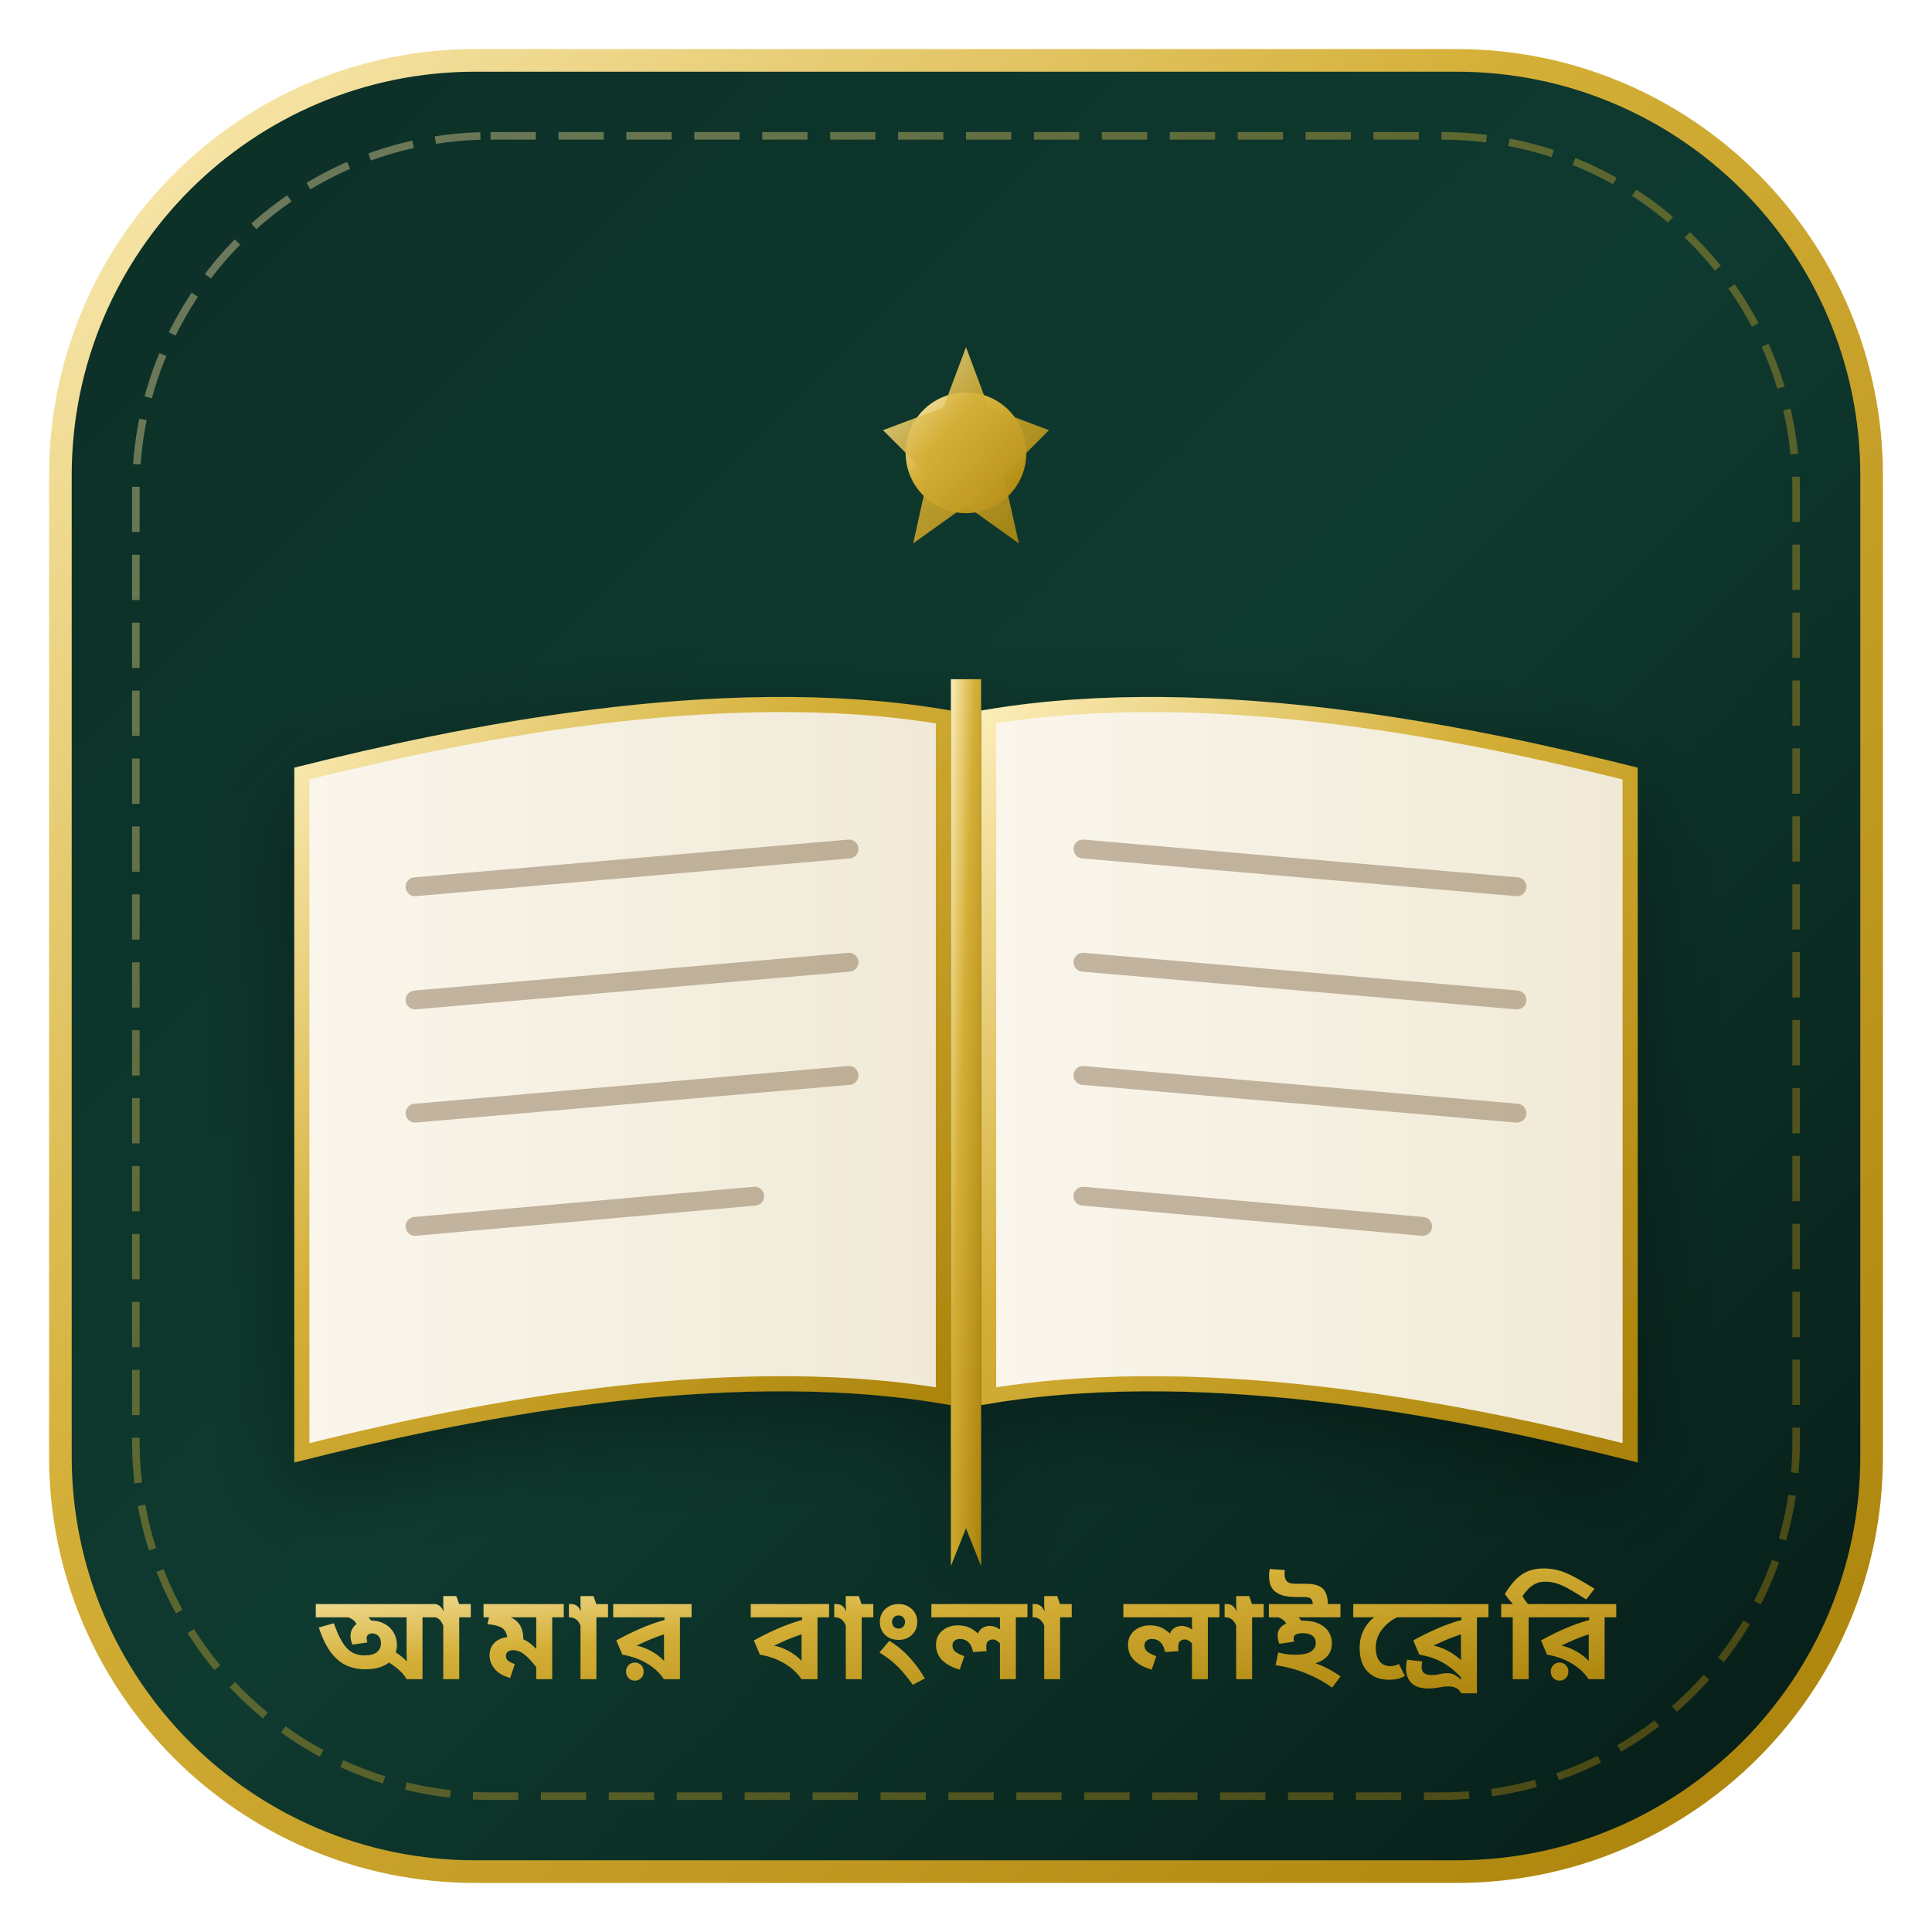
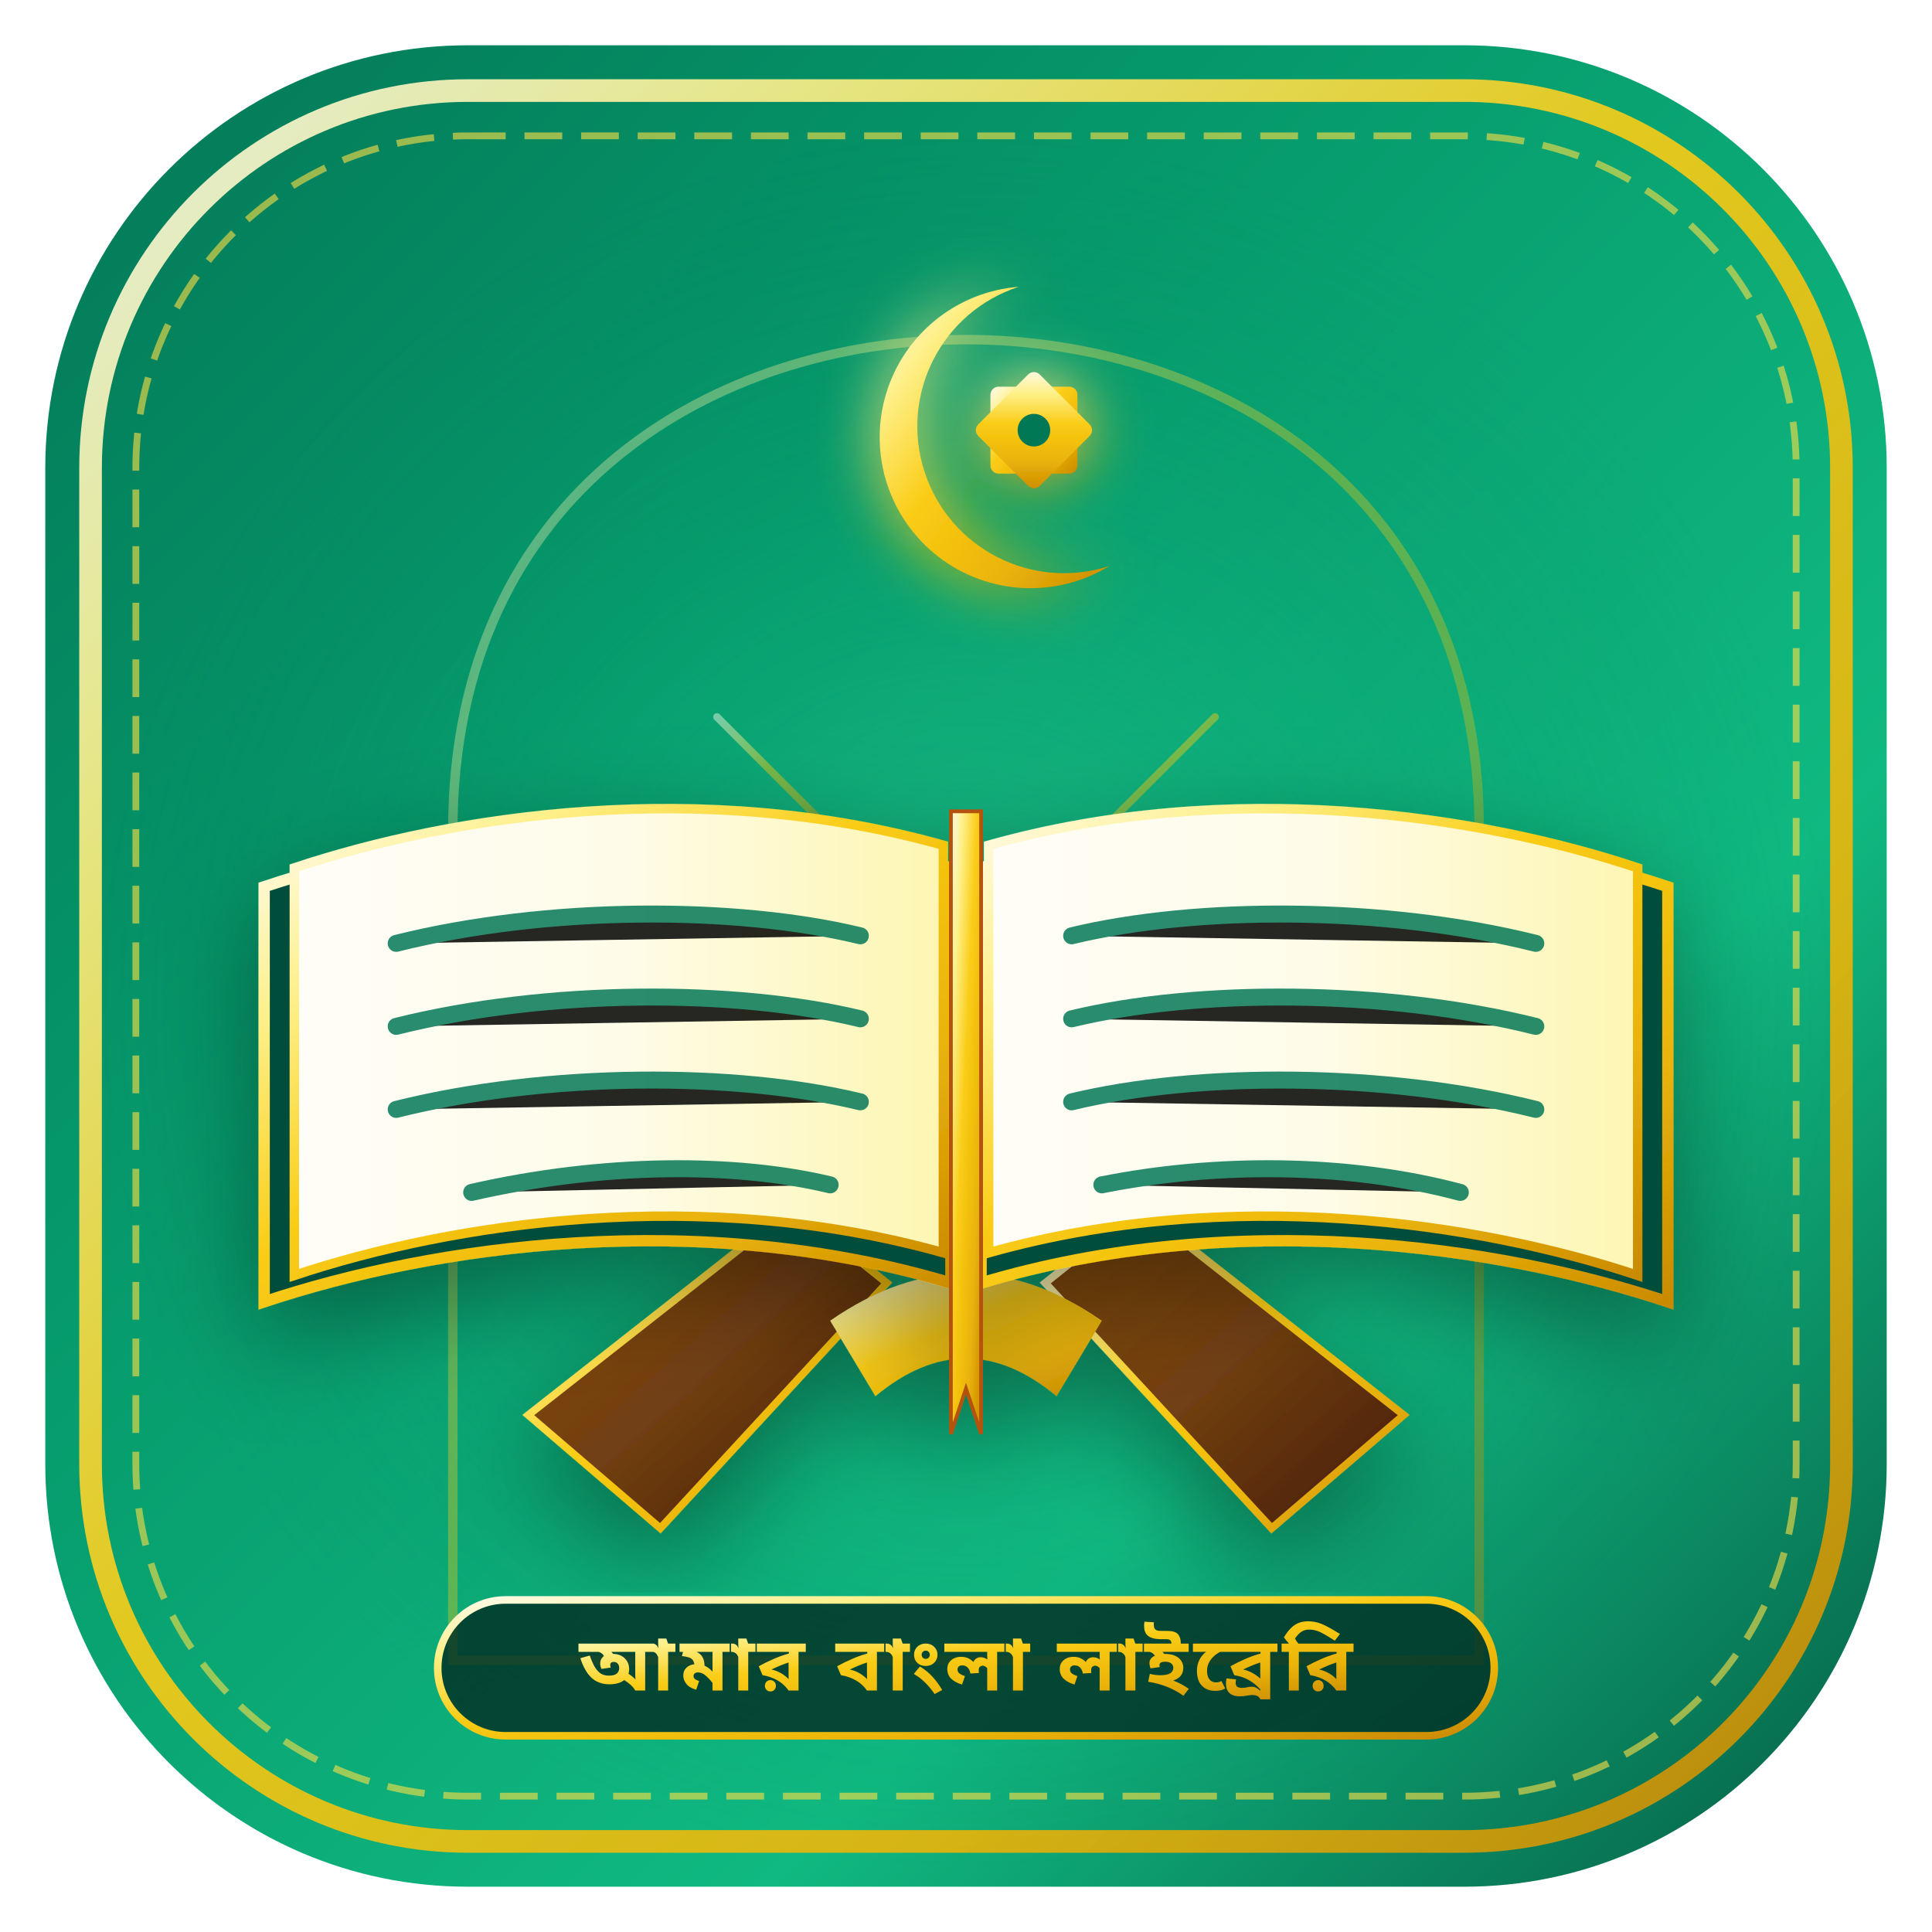
<svg xmlns="http://www.w3.org/2000/svg" viewBox="0 0 512 512" width="512" height="512">
  <defs>
    <linearGradient id="bgGrad" x1="0%" y1="0%" x2="100%" y2="100%">
-       <stop offset="0%" stop-color="#0c2f26" />
-       <stop offset="50%" stop-color="#0f3a2f" />
-       <stop offset="100%" stop-color="#061c16" />
+       <stop offset="0%" stop-color="#047857" />
+       <stop offset="30%" stop-color="#059669" />
+       <stop offset="70%" stop-color="#10B981" />
+       <stop offset="100%" stop-color="#065f46" />
    </linearGradient>
+     <radialGradient id="centerGlow" cx="50%" cy="52%" r="48%">
+       <stop offset="0%" stop-color="#34D399" stop-opacity="0.45" />
+       <stop offset="50%" stop-color="#10B981" stop-opacity="0.2" />
+       <stop offset="100%" stop-color="#047857" stop-opacity="0" />
+     </radialGradient>
    <linearGradient id="goldGrad" x1="0%" y1="0%" x2="100%" y2="100%">
-       <stop offset="0%" stop-color="#fcedb9" />
-       <stop offset="40%" stop-color="#d4af37" />
-       <stop offset="100%" stop-color="#aa820a" />
+       <stop offset="0%" stop-color="#FFFBEB" />
+       <stop offset="20%" stop-color="#FEF08A" />
+       <stop offset="45%" stop-color="#FACC15" />
+       <stop offset="75%" stop-color="#EAB308" />
+       <stop offset="100%" stop-color="#CA8A04" />
    </linearGradient>
-     <linearGradient id="pageGrad" x1="0%" y1="0%" x2="100%" y2="0%">
-       <stop offset="0%" stop-color="#faf6ec" />
-       <stop offset="100%" stop-color="#f0e9d6" />
+     <linearGradient id="quranPageGrad" x1="0%" y1="0%" x2="100%" y2="0%">
+       <stop offset="0%" stop-color="#FFFDF7" />
+       <stop offset="50%" stop-color="#FEFCE8" />
+       <stop offset="100%" stop-color="#FDF6B2" />
    </linearGradient>
-     <filter id="shadow" x="-10%" y="-10%" width="120%" height="120%">
-       <feDropShadow dx="0" dy="8" stdDeviation="12" flood-color="#000000" flood-opacity="0.35" />
+     <linearGradient id="rehalGrad" x1="0%" y1="0%" x2="100%" y2="100%">
+       <stop offset="0%" stop-color="#854D0E" />
+       <stop offset="50%" stop-color="#713F12" />
+       <stop offset="100%" stop-color="#451A03" />
+     </linearGradient>
+     <filter id="shadow" x="-20%" y="-20%" width="140%" height="140%">
+       <feDropShadow dx="0" dy="10" stdDeviation="14" flood-color="#000000" flood-opacity="0.38" />
+     </filter>
+     <filter id="glowFilter" x="-30%" y="-30%" width="160%" height="160%">
+       <feGaussianBlur stdDeviation="8" result="coloredBlur" />
+       <feMerge>
+         <feMergeNode in="coloredBlur" />
+         <feMergeNode in="SourceGraphic" />
+       </feMerge>
    </filter>
  </defs>
-   <rect x="16" y="16" width="480" height="480" rx="110" fill="url(#bgGrad)" stroke="url(#goldGrad)" stroke-width="6" />
-   <rect x="36" y="36" width="440" height="440" rx="94" fill="none" stroke="url(#goldGrad)" stroke-width="2" stroke-opacity="0.4" stroke-dasharray="12 6" />
-   <g transform="translate(256, 120)">
-     <circle cx="0" cy="0" r="16" fill="url(#goldGrad)" />
-     <path d="M 0 -28 L 6 -12 L 22 -6 L 10 6 L 14 24 L 0 14 L -14 24 L -10 6 L -22 -6 L -6 -12 Z" fill="url(#goldGrad)" opacity="0.9" />
+   <rect x="12" y="12" width="488" height="488" rx="112" fill="url(#bgGrad)" />
+   <rect x="12" y="12" width="488" height="488" rx="112" fill="url(#centerGlow)" />
+   <rect x="24" y="24" width="464" height="464" rx="100" fill="none" stroke="url(#goldGrad)" stroke-width="6" stroke-opacity="0.9" />
+   <rect x="36" y="36" width="440" height="440" rx="88" fill="none" stroke="#FDE047" stroke-width="1.8" stroke-dasharray="10 5" stroke-opacity="0.6" />
+   <path d="M 120 440 L 120 220 C 120 130 190 90 256 90 C 322 90 392 130 392 220 L 392 440 Z" fill="none" stroke="url(#goldGrad)" stroke-width="2.5" stroke-opacity="0.35" />
+   <g filter="url(#glowFilter)" transform="translate(256, 118)">
+     <path d="M 14 -42 A 40 40 0 1 0 38 32 A 32 32 0 1 1 14 -42 Z" fill="url(#goldGrad)" />
+     <g transform="translate(18, -4) scale(0.72)">
+       <rect x="-16" y="-16" width="32" height="32" rx="3" fill="url(#goldGrad)" />
+       <rect x="-16" y="-16" width="32" height="32" rx="3" fill="url(#goldGrad)" transform="rotate(45)" />
+       <circle cx="0" cy="0" r="6" fill="#047857" />
+     </g>
  </g>
-   <g filter="url(#shadow)" transform="translate(0, 10)">
-     <path d="M 250 180 C 190 170 120 185 80 195 L 80 375 C 120 365 190 350 250 360 Z" fill="url(#pageGrad)" stroke="url(#goldGrad)" stroke-width="4" />
-     <path d="M 262 180 C 322 170 392 185 432 195 L 432 375 C 392 365 322 350 262 360 Z" fill="url(#pageGrad)" stroke="url(#goldGrad)" stroke-width="4" />
-     <line x1="110" y1="225" x2="225" y2="215" stroke="#8b7355" stroke-width="5" stroke-linecap="round" opacity="0.5" />
-     <line x1="110" y1="255" x2="225" y2="245" stroke="#8b7355" stroke-width="5" stroke-linecap="round" opacity="0.5" />
-     <line x1="110" y1="285" x2="225" y2="275" stroke="#8b7355" stroke-width="5" stroke-linecap="round" opacity="0.5" />
-     <line x1="110" y1="315" x2="200" y2="307" stroke="#8b7355" stroke-width="5" stroke-linecap="round" opacity="0.5" />
-     <line x1="287" y1="215" x2="402" y2="225" stroke="#8b7355" stroke-width="5" stroke-linecap="round" opacity="0.5" />
-     <line x1="287" y1="245" x2="402" y2="255" stroke="#8b7355" stroke-width="5" stroke-linecap="round" opacity="0.5" />
-     <line x1="287" y1="275" x2="402" y2="285" stroke="#8b7355" stroke-width="5" stroke-linecap="round" opacity="0.5" />
-     <line x1="287" y1="307" x2="377" y2="315" stroke="#8b7355" stroke-width="5" stroke-linecap="round" opacity="0.5" />
-     <path d="M 252 170 L 260 170 L 260 405 L 256 395 L 252 405 Z" fill="url(#goldGrad)" />
+   <g opacity="0.45" stroke="url(#goldGrad)" stroke-width="2" stroke-linecap="round">
+     <line x1="256" y1="210" x2="256" y2="175" />
+     <line x1="220" y1="220" x2="190" y2="190" />
+     <line x1="292" y1="220" x2="322" y2="190" />
+     <line x1="180" y1="245" x2="145" y2="230" />
+     <line x1="332" y1="245" x2="367" y2="230" />
  </g>
-   <text x="256" y="445" font-family="'Hind Siliguri', 'Noto Sans Bengali', sans-serif" font-size="32" font-weight="700" fill="url(#goldGrad)" text-anchor="middle" letter-spacing="4">আমার বাংলা লাইব্রেরি</text>
+   <g filter="url(#shadow)">
+     <path d="M 140 375 L 210 320 L 235 340 L 175 405 Z" fill="url(#rehalGrad)" stroke="url(#goldGrad)" stroke-width="2" />
+     <path d="M 372 375 L 302 320 L 277 340 L 337 405 Z" fill="url(#rehalGrad)" stroke="url(#goldGrad)" stroke-width="2" />
+     <path d="M 220 350 Q 256 325 292 350 L 280 370 Q 256 350 232 370 Z" fill="url(#goldGrad)" />
+   </g>
+   <g filter="url(#shadow)">
+     <path d="M 252 230 C 185 210 115 220 70 235 L 70 345 C 115 330 185 320 252 340 Z" fill="#064e3b" stroke="url(#goldGrad)" stroke-width="3" />
+     <path d="M 260 230 C 327 210 397 220 442 235 L 442 345 C 397 330 327 320 260 340 Z" fill="#064e3b" stroke="url(#goldGrad)" stroke-width="3" />
+     <path d="M 250 224 C 186 206 120 216 78 230 L 78 338 C 120 324 186 314 250 332 Z" fill="url(#quranPageGrad)" stroke="url(#goldGrad)" stroke-width="2.5" />
+     <path d="M 262 224 C 326 206 392 216 434 230 L 434 338 C 392 324 326 314 262 332 Z" fill="url(#quranPageGrad)" stroke="url(#goldGrad)" stroke-width="2.5" />
+     <path d="M 105 250 C 145 240 195 240 228 248" stroke="#047857" stroke-width="4.5" stroke-linecap="round" opacity="0.85" />
+     <path d="M 105 272 C 145 262 195 262 228 270" stroke="#047857" stroke-width="4.5" stroke-linecap="round" opacity="0.85" />
+     <path d="M 105 294 C 145 284 195 284 228 292" stroke="#047857" stroke-width="4.5" stroke-linecap="round" opacity="0.85" />
+     <path d="M 125 316 C 160 308 195 308 220 314" stroke="#047857" stroke-width="4.5" stroke-linecap="round" opacity="0.85" />
+     <path d="M 284 248 C 317 240 367 240 407 250" stroke="#047857" stroke-width="4.5" stroke-linecap="round" opacity="0.85" />
+     <path d="M 284 270 C 317 262 367 262 407 272" stroke="#047857" stroke-width="4.5" stroke-linecap="round" opacity="0.85" />
+     <path d="M 284 292 C 317 284 367 284 407 294" stroke="#047857" stroke-width="4.5" stroke-linecap="round" opacity="0.85" />
+     <path d="M 292 314 C 322 308 357 308 387 316" stroke="#047857" stroke-width="4.5" stroke-linecap="round" opacity="0.85" />
+     <path d="M 252 215 L 260 215 L 260 380 L 256 368 L 252 380 Z" fill="url(#goldGrad)" stroke="#B45309" stroke-width="1" />
+   </g>
+   <g transform="translate(256, 442)">
+     <rect x="-140" y="-18" width="280" height="36" rx="18" fill="#022c22" fill-opacity="0.8" stroke="url(#goldGrad)" stroke-width="2" />
+     <text text-anchor="middle" y="6" font-family="'Hind Siliguri', 'Noto Sans Bengali', Arial, sans-serif" font-size="20" font-weight="bold" fill="url(#goldGrad)" letter-spacing="1.5">আমার বাংলা লাইব্রেরি</text>
+   </g>
</svg>
